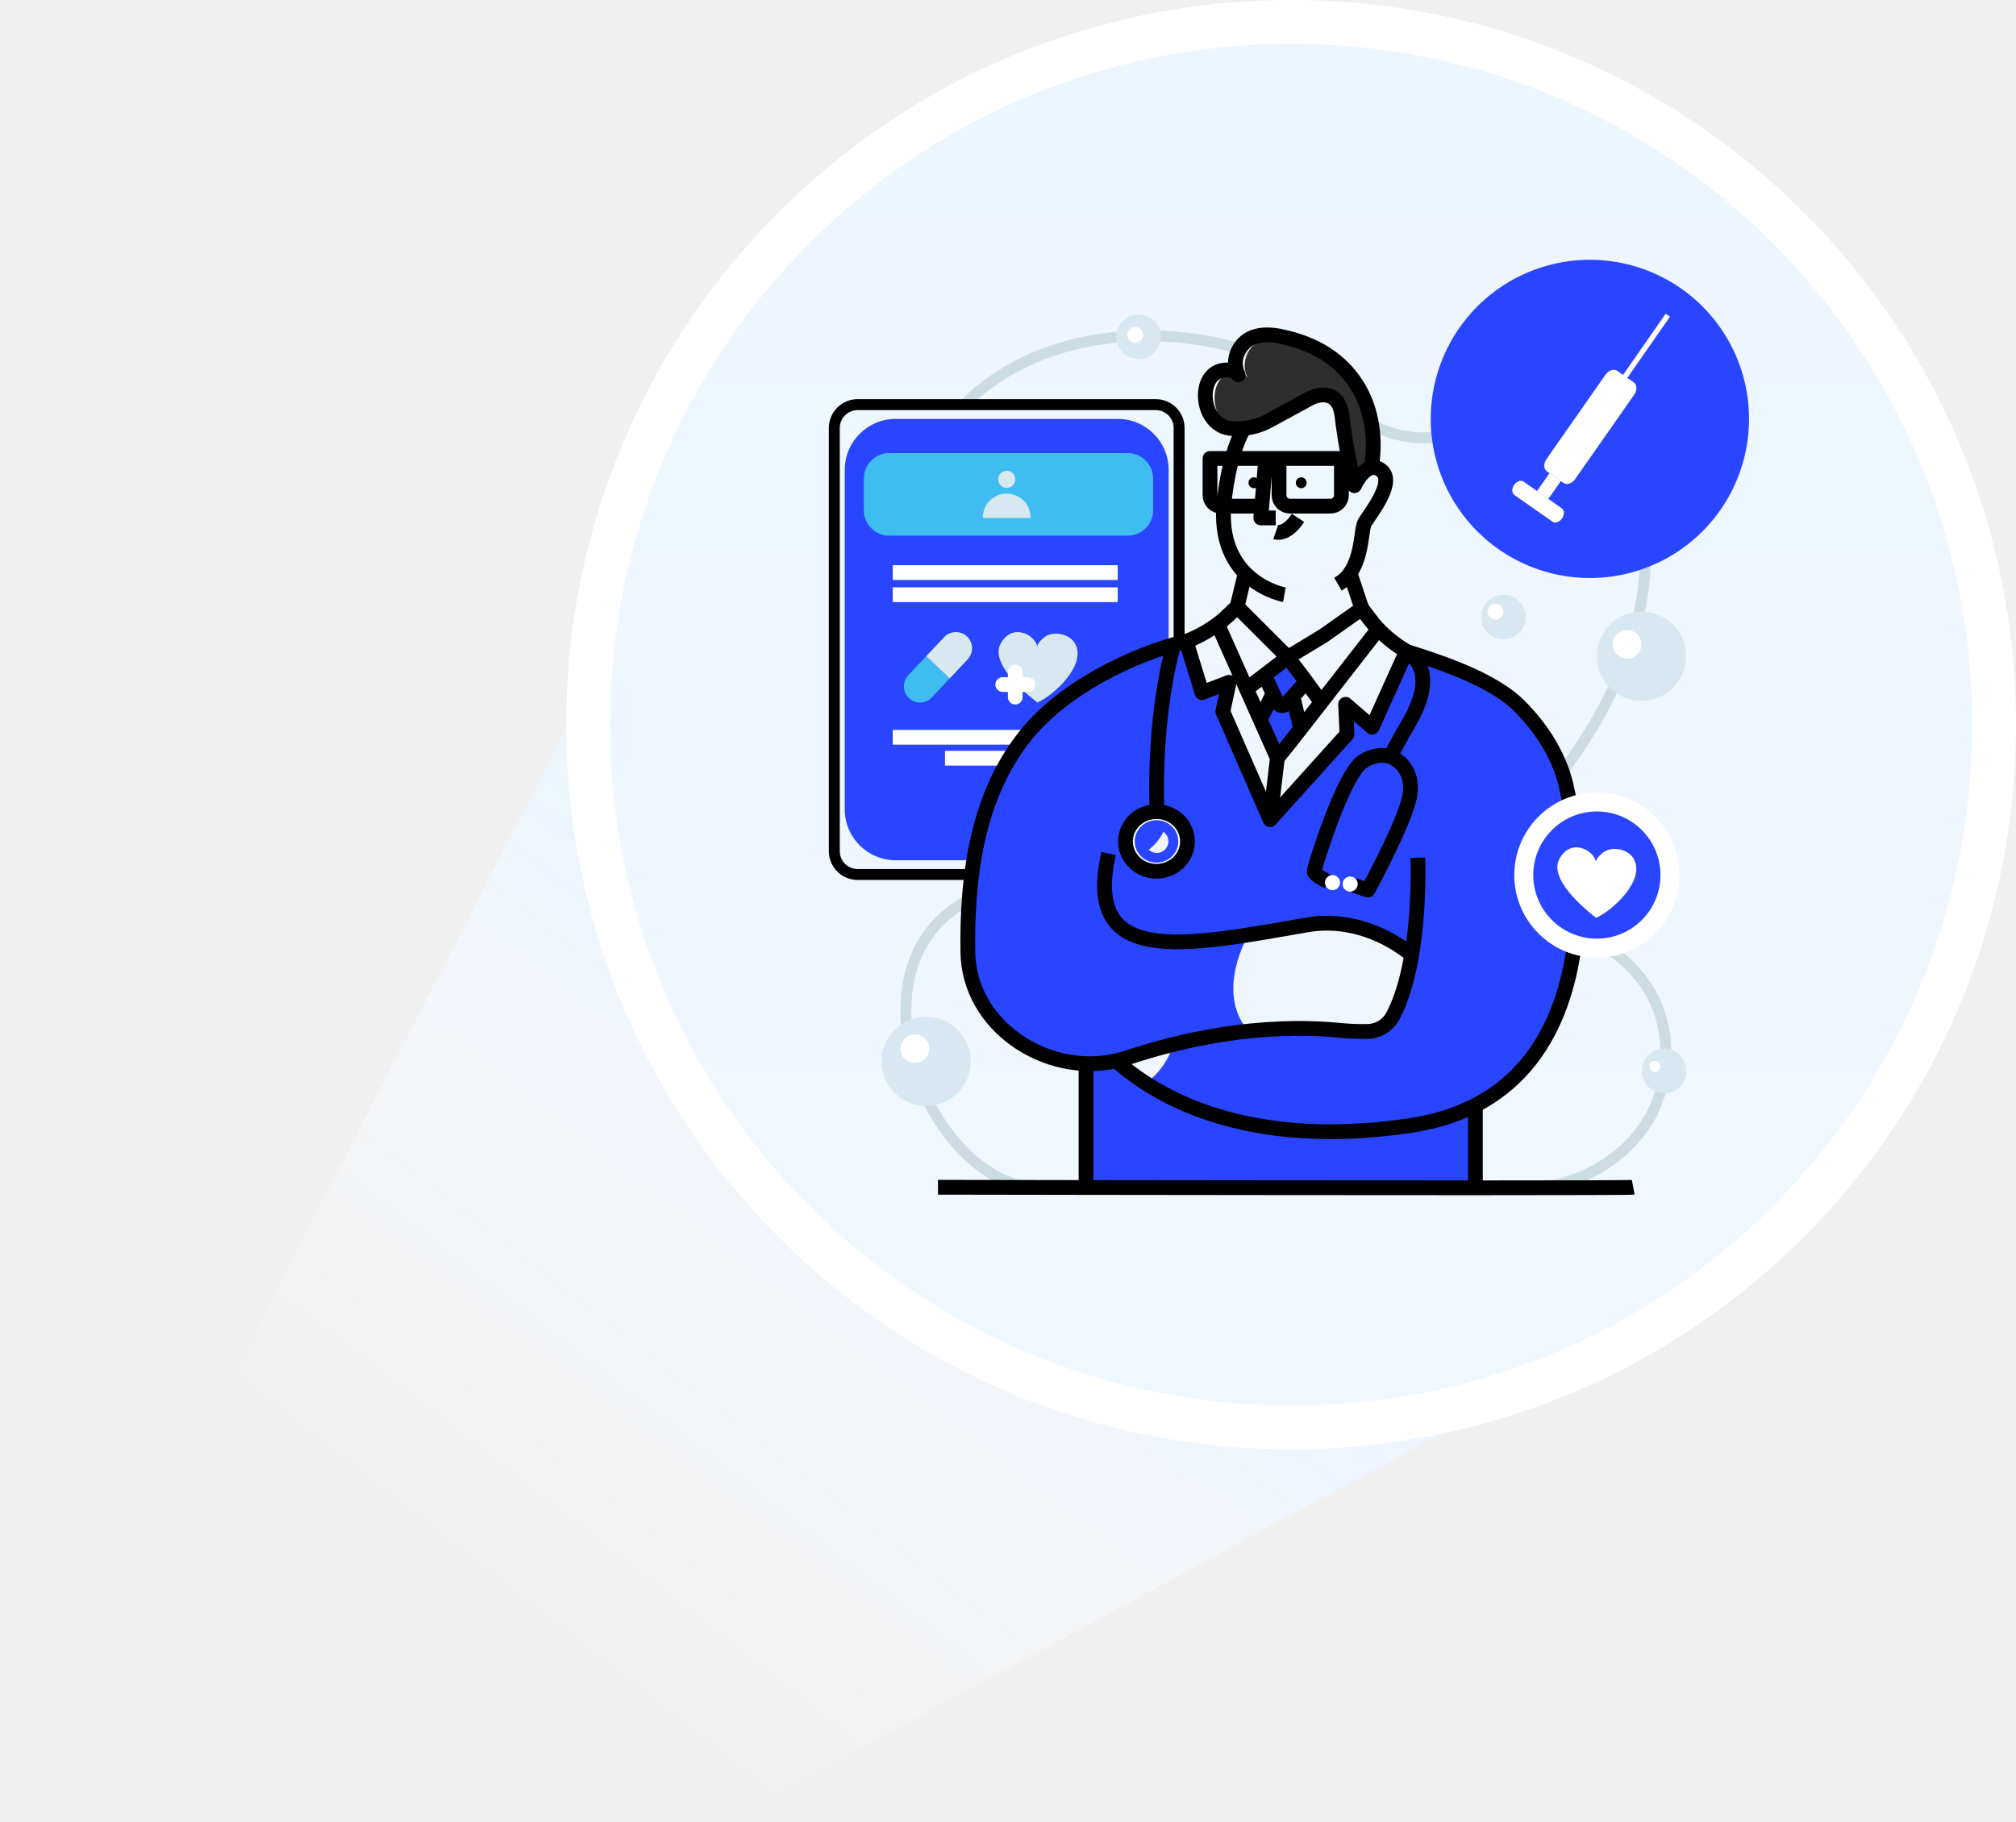
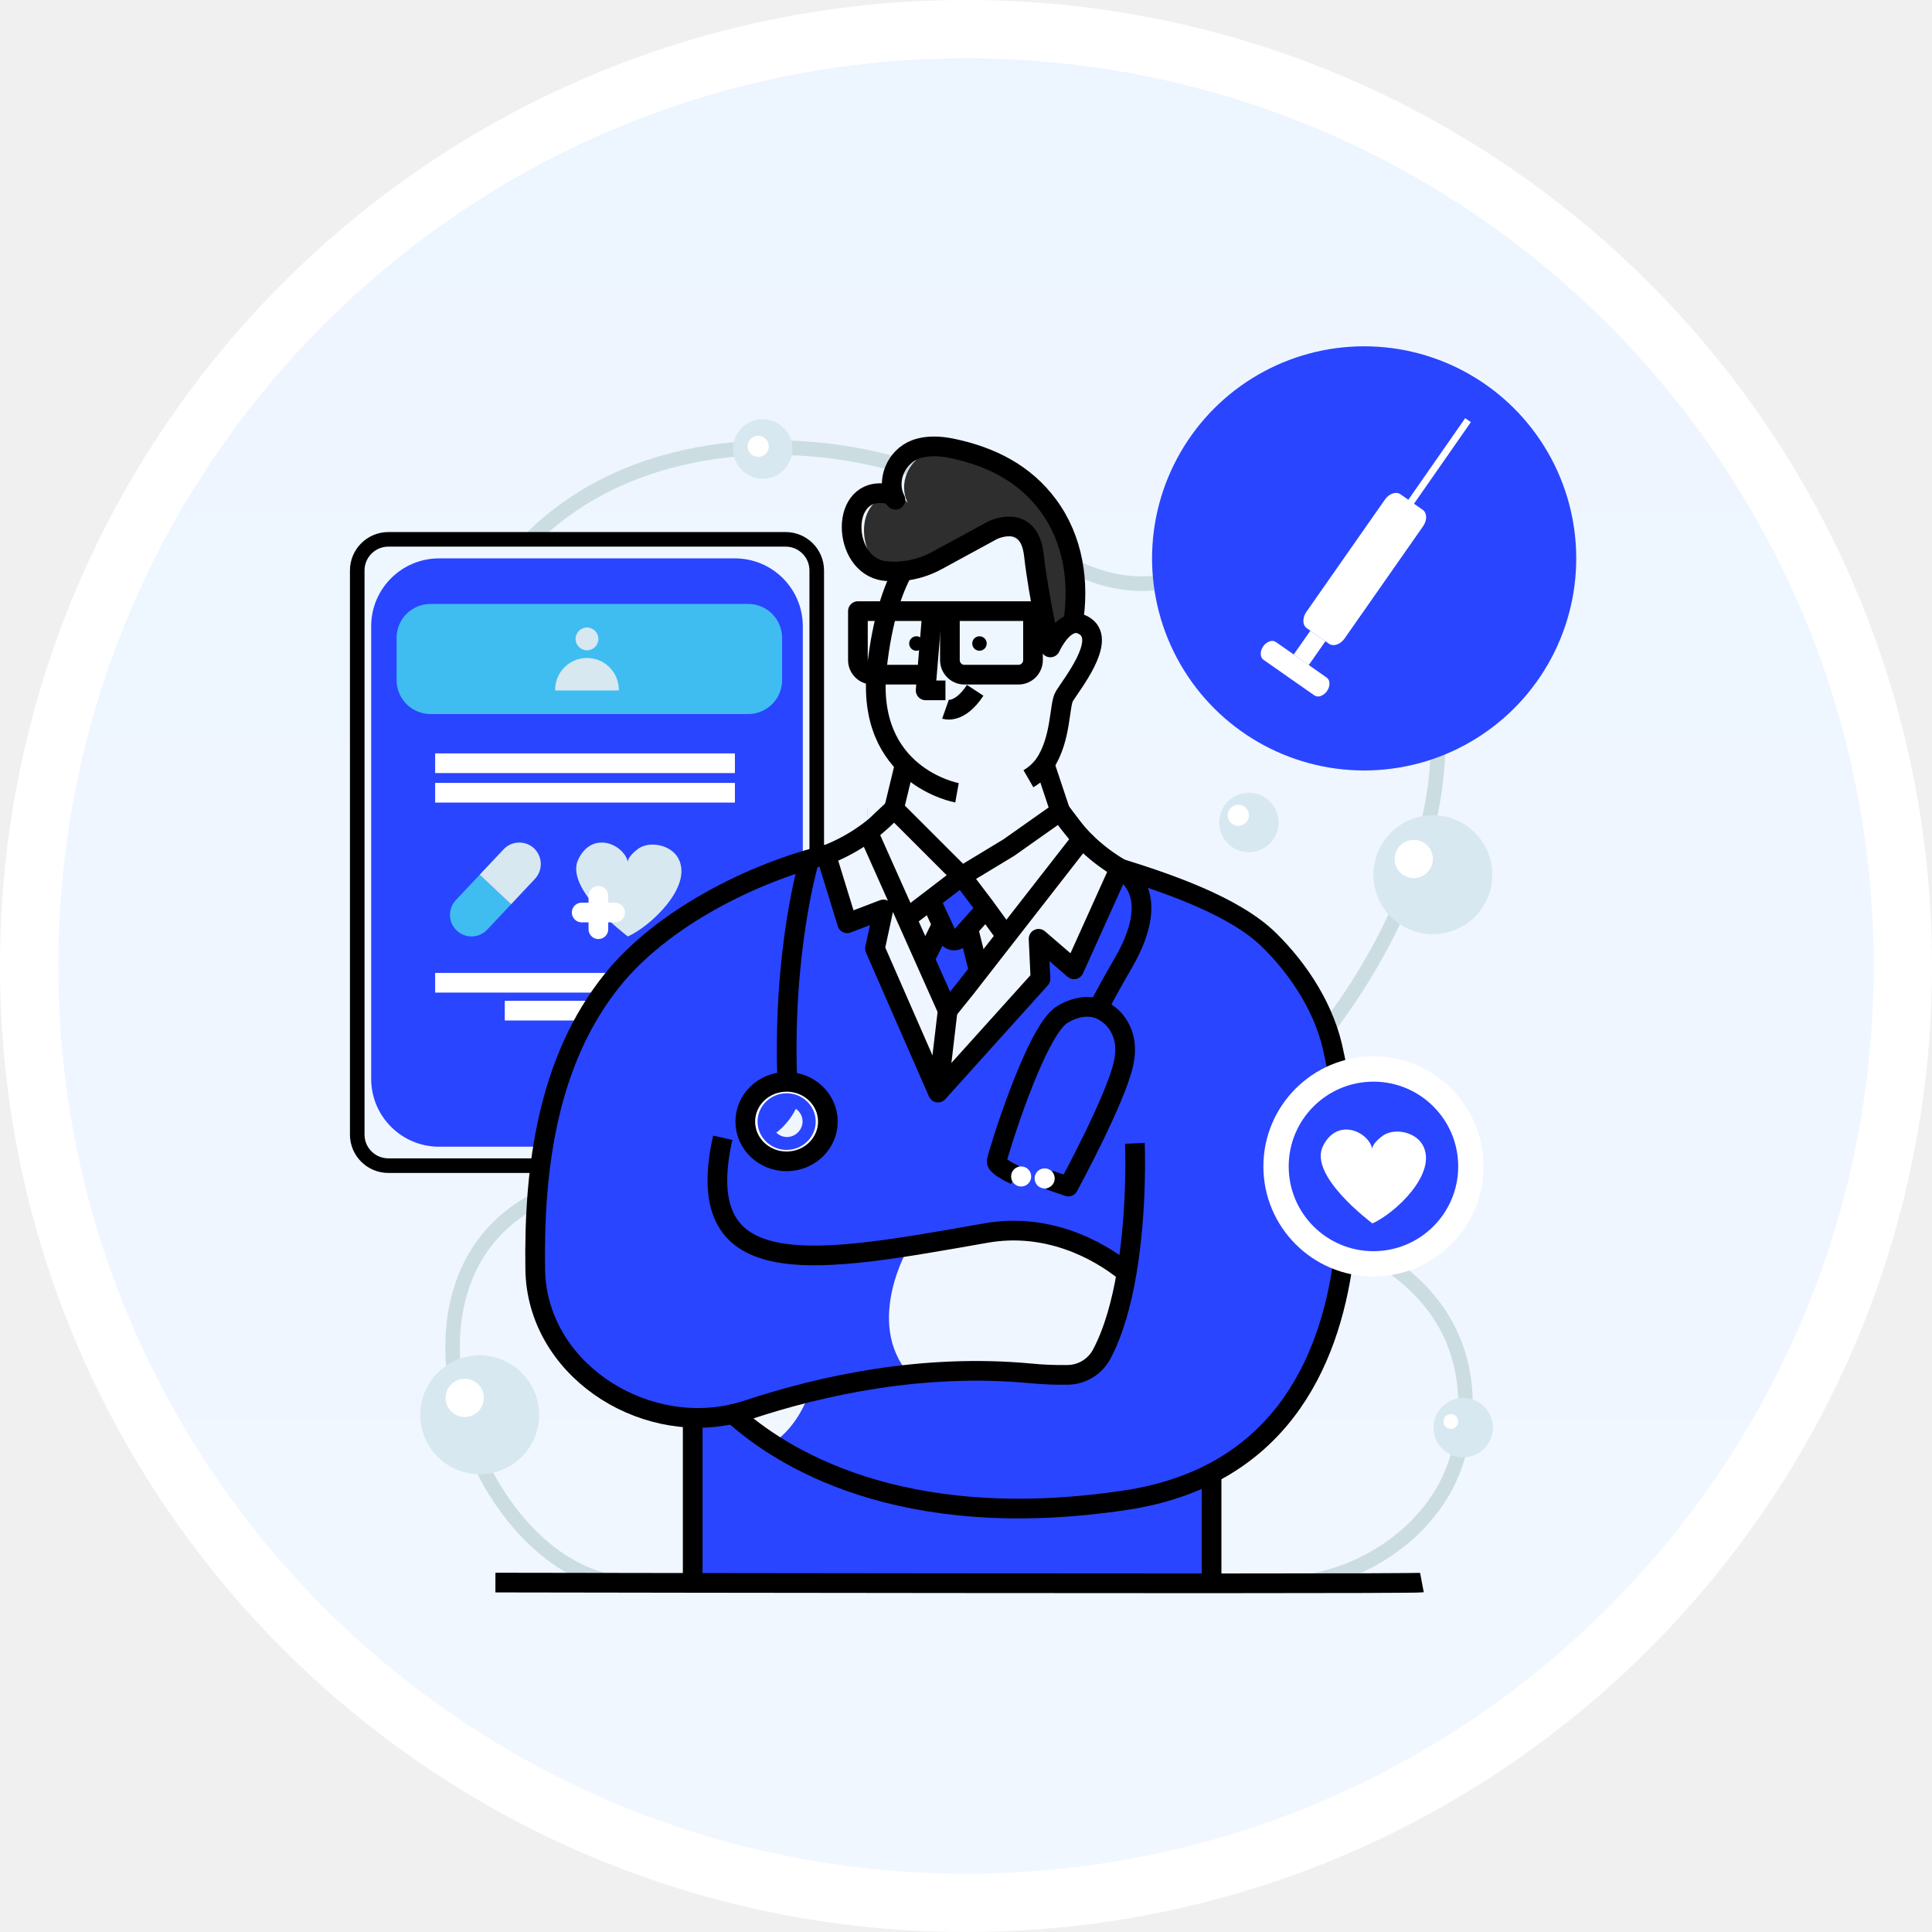
- <svg xmlns="http://www.w3.org/2000/svg" width="737" height="666" viewBox="0 0 737 666" fill="none">
-   <path d="M0.677 666L265.178 154L598.25 485.501L265.177 666L0.677 666Z" fill="url(#paint0_linear_0_1)" />
-   <circle cx="472" cy="265" r="257" fill="url(#paint1_linear_0_1)" stroke="white" stroke-width="16" />
-   <path d="M352.541 147.961C352.665 147.814 352.812 147.678 352.948 147.539C379.534 121.134 422.496 117.739 456.8 128.512C473.571 133.774 486.728 148.561 502.496 155.898C507.743 158.331 513.273 159.934 519.32 160.1C535.141 160.534 549.916 150.074 565.695 151.277C585.839 152.786 597.702 173.156 600.569 191.262C605.299 221.202 591.599 253.688 574.541 277.607C565.178 290.75 554.643 302.881 544.533 315.42C536.691 325.178 531.523 339.939 541.893 350.078C555.661 363.534 559.897 333.756 576.129 340.554C616.54 357.472 611.931 393.741 602.757 409.268C594.383 423.47 578.238 432.998 561.776 434.345C559.162 434.56 556.536 434.56 553.922 434.345" stroke="#CCDDE2" stroke-width="4" />
-   <path d="M425.378 336.963V337.087C425.378 339.86 437.652 350.433 439.501 352.391" stroke="#CCDDE2" stroke-width="4" />
-   <path d="M387.184 434.209C383.461 434.334 379.942 434.319 376.6 434.183C337.92 429.434 308.825 352.391 354.336 329.003" stroke="#CCDDE2" stroke-width="4" />
-   <path d="M431.055 234.544V156.487C431.049 151.779 427.234 147.964 422.526 147.958H313.51C308.81 147.974 305.006 151.786 305 156.487V311.255C305.006 315.961 308.824 319.771 313.529 319.769H422.545C423.602 319.776 424.651 319.575 425.63 319.177" stroke="black" stroke-width="4" stroke-linecap="round" stroke-linejoin="round" />
-   <rect x="308.825" y="153.182" width="118.405" height="161.389" rx="18.62" fill="#2945FF" />
-   <rect x="315.796" y="165.672" width="105.757" height="30.215" rx="9.31" fill="#3FBDF1" />
-   <circle cx="368.026" cy="175.272" r="3.127" fill="#D7E8F0" />
-   <path d="M359.297 189.414C359.231 186.251 360.88 183.301 363.609 181.7C366.337 180.1 369.718 180.1 372.446 181.7C375.174 183.301 376.824 186.251 376.758 189.414H359.297Z" fill="#D7E8F0" />
-   <path d="M326.373 209.376H408.603" stroke="white" stroke-width="5.4" />
-   <path d="M326.373 217.471H408.603" stroke="white" stroke-width="5.4" />
-   <path d="M326.373 269.595H408.603" stroke="white" stroke-width="5.4" />
-   <path d="M345.472 277.249H389.504" stroke="white" stroke-width="5.4" />
-   <path d="M347.211 248.064L340.651 255.035C339.203 256.573 337.045 257.222 334.989 256.738C332.933 256.254 331.292 254.709 330.683 252.687C330.075 250.664 330.592 248.47 332.039 246.932L338.595 239.961L347.211 248.064Z" fill="#3FBDF1" />
-   <path d="M353.763 241.085L347.203 248.064L338.587 239.961L345.151 232.986C347.393 230.616 351.128 230.501 353.51 232.73C355.871 234.975 355.984 238.702 353.763 241.085Z" fill="#D7E8F0" />
-   <path d="M379.259 236.543C378.98 235.193 381.749 232.96 382.654 232.473C386.023 230.708 391.206 232.039 393.05 235.412C397.286 243.145 385.385 254.167 379.24 256.891C378.535 256.325 361.722 243.748 365.66 235.698C369.599 227.649 378.282 231.738 379.259 236.543Z" fill="#D7E8F0" />
-   <path d="M366.573 250.327H375.736" stroke="white" stroke-width="5.4" stroke-linecap="round" stroke-linejoin="round" />
-   <path d="M371.153 254.906V245.744" stroke="white" stroke-width="5.4" stroke-linecap="round" stroke-linejoin="round" />
-   <path fill-rule="evenodd" clip-rule="evenodd" d="M548.109 252.387C548.109 252.387 526.947 240.983 513.3 238.226C513.3 238.226 513.205 240.263 510.934 245.291C508.664 250.319 501.964 265.178 501.964 265.178L491.908 257.539L492.058 268.928L464.469 298.396L447.03 260.221L449.354 249.482L439.418 253.288L434.11 234.352C434.11 234.352 407.946 240.236 385.411 258.369C362.877 276.502 356.422 304.767 354.329 329.003C352.235 353.239 354.751 378.796 386.769 387.43C386.769 387.43 401.813 391.203 414.061 386.156C417.879 384.579 423.424 383.108 429.24 381.817L429.052 381.885C429.052 381.885 426.411 391.048 418.761 396.035C418.761 396.035 432.164 406.22 455.065 410.66C477.966 415.099 526.359 417.755 550.75 396.593C575.141 375.431 576.137 340.542 576.137 340.542C576.137 340.542 584.058 273.183 548.109 252.387ZM422.794 311.919C420.476 311.843 418.651 309.917 418.698 307.599C418.745 305.281 420.647 303.431 422.966 303.449C425.284 303.467 427.158 305.345 427.169 307.664C427.128 310.044 425.174 311.944 422.794 311.919ZM515.661 351.424C515.712 351.154 515.755 350.929 515.789 350.754C516.36 347.896 512.476 346.126 502.529 341.595C501.107 340.947 499.561 340.243 497.886 339.471C484.499 333.3 456.419 341.851 456.419 341.851C456.419 341.851 443.982 362.481 456.336 376.955C462.251 376.427 466.521 376.265 466.521 376.265C477.131 375.164 484.464 376.162 490.291 376.956C495.347 377.644 499.27 378.178 503.217 377.053C511.255 374.762 514.764 356.176 515.661 351.424Z" fill="#2945FF" />
-   <path d="M539.354 407.83V434.349C496.54 434.349 438.614 434.281 396.766 434.228C396.249 420.58 395.434 389.185 398.897 388.962C403.329 388.69 408.018 385.85 413.427 392.308C418.837 398.766 441.481 410.316 473.201 413.032C504.922 415.748 531.67 408.276 537.611 405.043C537.615 405.047 539.354 401.946 539.354 407.83Z" fill="#2945FF" />
-   <path fill-rule="evenodd" clip-rule="evenodd" d="M412.1 307.683C412.1 301.889 416.887 297.192 422.794 297.192V297.189C428.697 297.189 433.488 301.889 433.488 307.683C433.488 313.477 428.701 318.173 422.794 318.173C416.887 318.173 412.1 313.477 412.1 307.683ZM430.772 307.683C430.772 303.398 427.192 299.912 422.794 299.912C418.395 299.912 414.819 303.398 414.819 307.683C414.819 311.968 418.395 315.454 422.794 315.454C427.192 315.454 430.772 311.968 430.772 307.683Z" fill="white" />
-   <path d="M476.804 249.844L469.946 257.551C469.492 257.916 468.907 258.079 468.329 258.002C467.751 257.925 467.23 257.615 466.887 257.143L462.062 246.762L471.455 239.297L476.804 249.844Z" fill="#2945FF" />
-   <path d="M472.455 254.725L475.363 266.408L466.875 277.185L460.538 263.13L465.235 253.609" fill="#2945FF" />
-   <path d="M501.342 171.043C499.833 171.383 498.513 172.552 497.505 173.801C496.569 174.972 495.776 176.251 495.144 177.611C495.144 177.611 491.96 164.031 490.617 152.25C490.169 148.418 488.826 146.366 487.192 145.332C483.824 143.197 479.271 145.479 479.271 145.479L464.144 153.718C461.242 155.317 458.048 156.315 454.752 156.652C453.211 156.83 451.656 156.83 450.116 156.652C441.783 152.533 441.662 136.283 451.787 136.17C452.091 136.454 452.377 136.758 452.643 137.079C452.497 136.779 452.361 136.481 452.236 136.185C452.802 136.202 453.366 136.265 453.922 136.373C454.752 136.535 455.525 137.392 456.042 137.992C453.352 132.771 456.219 126.192 461.519 124.197C464.74 122.986 468.343 123.216 471.704 123.925C472.236 124.031 472.764 124.155 473.296 124.302C481.723 126.845 489.101 131.262 494.552 138.637C501.451 147.965 503.175 159.776 501.342 171.043Z" fill="#2E2E2E" />
-   <path d="M405.268 312.13C396.038 353.247 431.47 346.359 477.513 338.253C493.963 335.359 507.962 342.5 516.072 349.162" stroke="black" stroke-width="5.4" stroke-linejoin="round" />
-   <path d="M434.11 234.348C413.186 239.497 388.501 251.987 374.921 268.939C357.143 291.1 353.42 320.569 353.823 348.155C354.2 375.107 382.443 393.722 408.078 387.898" stroke="black" stroke-width="5.4" stroke-linejoin="round" />
-   <path d="M444.948 224.28H444.963" stroke="black" stroke-width="5.4" stroke-linejoin="round" />
-   <path d="M518.335 313.647C518.335 313.647 519.09 331.485 516.072 349.162C514.703 357.23 512.549 365.265 509.188 371.557C507.351 374.941 503.841 377.079 499.991 377.159C496.545 377.222 493.098 377.084 489.667 376.748C460.101 373.971 432.39 380.063 412.183 386.759C410.825 387.204 409.459 387.581 408.086 387.891C420.832 399.456 453.624 420.837 515.623 411.565C598.988 399.117 572.934 289.033 572.934 289.033C570.671 277.174 563.602 266.163 555.103 257.822C545.476 248.392 526.812 242.156 514.122 238.207" stroke="black" stroke-width="5.4" stroke-linejoin="round" />
-   <path d="M469.531 217.483C469.531 217.483 444.167 212.956 447.566 183.043C449.075 169.734 451.983 161.594 454.733 156.637" stroke="black" stroke-width="5.4" stroke-linejoin="round" />
-   <path d="M493.552 209.614C498.237 202.613 497.521 193.318 498.992 190.979C501.255 187.35 510.308 176.03 504.876 171.952C503.624 171.013 502.428 170.821 501.342 171.04C497.687 171.854 495.144 177.607 495.144 177.607C495.144 177.607 491.964 164.027 490.618 152.243C489.271 140.458 479.267 145.475 479.267 145.475L464.141 153.71C461.24 155.313 458.045 156.312 454.748 156.649C453.023 156.852 451.279 156.838 449.557 156.607C437.864 155.098 437.109 132.959 450.523 135.483C451.353 135.645 452.126 136.501 452.643 137.101C449.95 131.881 452.82 125.302 458.12 123.306C461.342 122.096 464.944 122.326 468.305 123.035C478.799 125.249 488.052 129.825 494.552 138.637C501.455 147.973 503.183 159.783 501.342 171.051" stroke="black" stroke-width="5.4" stroke-linejoin="round" />
-   <path d="M466.362 189.387H460.927L461.281 185.08L462.734 167.641" stroke="black" stroke-width="5.4" stroke-linejoin="round" />
-   <path d="M461.27 185.08H446.34C444.136 185.08 442.349 183.293 442.349 181.089V167.645H467.585V181.089C467.587 183.293 469.375 185.08 471.579 185.08H486.385C488.59 185.08 490.378 183.293 490.38 181.089V167.645H467.585" stroke="black" stroke-width="5.4" stroke-linejoin="round" />
-   <path d="M466.362 194.585C466.362 194.585 470.214 195.943 474.518 189.372" stroke="black" stroke-width="5.4" stroke-linejoin="round" />
-   <path d="M464.314 299.716L492.424 268.52L491.911 257.536L501.632 265.914L514.122 238.222L514.156 238.15C511.102 236.351 508.252 234.225 505.657 231.809C504.463 230.688 503.331 229.516 502.262 228.294C501.001 226.862 499.825 225.358 498.739 223.79L497.86 222.549" stroke="black" stroke-width="5.4" stroke-linejoin="round" />
-   <path d="M482.753 256.457L476.966 248.486L470.795 240.353L483.748 232.515L497.871 222.549L502.251 228.294L503.722 230.229L500.15 234.804L472.255 270.61V270.625L466.977 277.185" stroke="black" stroke-width="5.4" stroke-linejoin="round" />
-   <path d="M455.698 251.923L470.787 240.365L452.251 221.839L445.227 228.463L466.973 277.196L464.314 299.72L447.034 260.221L449.346 249.486L439.41 253.281L433.643 234.544C440.272 231.986 446.266 228.018 451.21 222.915L452.258 221.828" stroke="black" stroke-width="5.4" stroke-linejoin="round" />
-   <path d="M476.966 249.844L470.097 257.551C469.643 257.916 469.059 258.079 468.482 258.002C467.904 257.925 467.384 257.615 467.041 257.143L462.213 246.762" stroke="black" stroke-width="5.4" stroke-linejoin="round" />
-   <path d="M472.617 254.725L475.529 266.408" stroke="black" stroke-width="5.4" stroke-linejoin="round" />
-   <path d="M465.397 253.609L460.7 263.13" stroke="black" stroke-width="5.4" stroke-linejoin="round" />
-   <path d="M497.86 222.549L493.552 209.599C492.38 211.242 490.868 212.615 489.12 213.624" stroke="black" stroke-width="5.4" stroke-linejoin="round" />
-   <path d="M455.219 209.599L452.258 221.828" stroke="black" stroke-width="5.4" stroke-linejoin="round" />
-   <circle cx="475.695" cy="176.532" r="1.984" fill="black" />
-   <circle cx="458.392" cy="176.532" r="1.984" fill="black" />
-   <path d="M513.79 238.343C513.79 238.343 527.136 243.465 515.148 264.178C511.376 270.674 509.331 274.522 508.286 276.725" stroke="black" stroke-width="5.4" stroke-linejoin="round" />
-   <path d="M485.472 322.33C485.472 322.33 480.255 319.995 480.414 318.558C480.572 317.121 491.066 282.798 498.354 278.354C505.642 273.911 510.312 277.743 510.312 277.743C510.312 277.743 517.389 281.576 515.257 291.583C513.126 301.591 500.074 325.495 500.074 325.495L494.956 323.745" stroke="black" stroke-width="5.4" stroke-linejoin="round" />
-   <path d="M429.056 235.785C429.056 235.785 421.474 260.682 423.02 297.758" stroke="black" stroke-width="5.4" stroke-linejoin="round" />
-   <ellipse cx="422.784" cy="307.686" rx="11.328" ry="10.905" transform="rotate(-0.28 422.784 307.686)" stroke="black" stroke-width="5.4" stroke-linejoin="round" />
-   <path d="M539.369 434.349V404.16V403.387" stroke="black" stroke-width="5.4" stroke-linejoin="round" />
-   <path d="M397.026 434.239V388.939V388.924" stroke="black" stroke-width="5.4" stroke-linejoin="round" />
-   <path d="M342.907 434.145C342.907 434.145 365.291 434.187 396.77 434.228C438.641 434.281 496.555 434.349 539.358 434.349C572.357 434.349 596.359 434.281 597.072 434.145" stroke="black" stroke-width="5.4" stroke-linejoin="round" />
-   <circle cx="487.128" cy="322.738" r="2.757" fill="white" />
-   <circle cx="493.582" cy="323.273" r="2.757" fill="white" />
-   <circle cx="581.391" cy="153.182" r="45.5" fill="#3FBDF1" />
-   <path d="M581.225 95C560.44 95.001 541.233 106.09 530.84 124.091C520.444 142.09 520.444 164.27 530.84 182.269C541.233 200.27 560.44 211.36 581.225 211.36C602.011 211.36 621.217 200.27 631.61 182.269C642.003 164.269 642.003 142.091 631.61 124.091C621.217 106.09 602.011 95.001 581.225 95Z" fill="#2945FF" />
-   <path d="M594.726 138.437L593.172 137.343L608.943 114.713L610.497 115.807L594.726 138.437Z" fill="white" />
-   <path d="M561.895 179.558L566.472 173.014L570.604 175.904L566.027 182.448L561.895 179.558Z" fill="white" />
-   <path d="M597.397 144.359L575.857 175.151C574.726 176.792 572.806 177.445 571.599 176.604L565.48 172.33C564.277 171.488 564.239 169.478 565.386 167.833L586.925 137.041C588.057 135.4 589.977 134.744 591.184 135.589L597.302 139.866C598.506 140.704 598.543 142.714 597.397 144.359Z" fill="white" />
-   <path d="M571.04 189.568C570.623 190.187 570.023 190.66 569.324 190.923C568.747 191.166 568.087 191.106 567.562 190.764L553.605 180.991C552.625 180.304 552.602 178.644 553.534 177.313C553.953 176.691 554.555 176.214 555.258 175.951C555.835 175.721 556.489 175.784 557.012 176.121L570.969 185.894C571.931 186.577 571.961 188.229 571.04 189.568Z" fill="white" />
-   <circle cx="600.079" cy="239.961" r="16.307" fill="#D7E8F0" />
-   <circle cx="594.831" cy="235.646" r="5.247" fill="white" />
-   <circle cx="338.595" cy="388.113" r="16.307" fill="#D7E8F0" />
-   <circle cx="549.603" cy="225.623" r="8.152" fill="#D7E8F0" />
-   <circle cx="334.483" cy="383.481" r="5.247" fill="white" />
-   <circle cx="608.392" cy="391.636" r="8.152" fill="#D7E8F0" />
-   <circle cx="546.699" cy="223.658" r="2.905" fill="white" />
-   <circle cx="605.001" cy="389.95" r="2.026" fill="white" />
-   <circle cx="416.238" cy="123.163" r="8.152" fill="#D7E8F0" />
-   <circle cx="415" cy="122.439" r="2.905" fill="white" />
-   <circle cx="583.775" cy="319.98" r="30.192" fill="white" />
-   <circle cx="583.775" cy="319.98" r="23.252" fill="#2945FF" />
-   <path d="M583.489 315.273C583.213 313.922 585.978 311.689 586.902 311.202C590.275 309.437 595.454 310.769 597.302 314.141C601.535 321.874 589.633 332.9 583.492 335.62C582.783 335.054 565.971 322.477 569.912 314.428C573.854 306.378 582.515 310.471 583.489 315.273Z" fill="white" />
+ <svg xmlns="http://www.w3.org/2000/svg" width="530" height="530" viewBox="0 0 530 530" fill="none">
+   <path d="M265 522C406.937 522 522 406.937 522 265C522 123.063 406.937 8 265 8C123.063 8 8 123.063 8 265C8 406.937 123.063 522 265 522Z" fill="url(#paint0_linear_0_1)" stroke="white" stroke-width="16" />
+   <path d="M145.541 147.961C145.665 147.814 145.812 147.678 145.948 147.539C172.534 121.134 215.496 117.739 249.8 128.512C266.571 133.774 279.728 148.561 295.496 155.898C300.743 158.331 306.273 159.934 312.32 160.1C328.141 160.534 342.916 150.074 358.695 151.277C378.839 152.786 390.702 173.156 393.569 191.262C398.299 221.202 384.599 253.688 367.541 277.607C358.178 290.75 347.643 302.881 337.533 315.42C329.691 325.178 324.523 339.939 334.893 350.078C348.661 363.534 352.897 333.756 369.129 340.554C409.54 357.472 404.931 393.741 395.757 409.268C387.383 423.47 371.238 432.998 354.776 434.345C352.162 434.56 349.536 434.56 346.922 434.345" stroke="#CCDDE2" stroke-width="4" />
+   <path d="M218.378 336.963V337.087C218.378 339.86 230.652 350.433 232.501 352.391" stroke="#CCDDE2" stroke-width="4" />
+   <path d="M180.184 434.209C176.461 434.334 172.942 434.319 169.6 434.183C130.92 429.434 101.825 352.391 147.336 329.003" stroke="#CCDDE2" stroke-width="4" />
+   <path d="M224.055 234.544V156.487C224.049 151.779 220.234 147.964 215.526 147.958H106.51C101.81 147.974 98.006 151.786 98 156.487V311.255C98.006 315.961 101.824 319.771 106.529 319.769H215.545C216.602 319.776 217.651 319.575 218.63 319.177" stroke="black" stroke-width="4" stroke-linecap="round" stroke-linejoin="round" />
+   <rect x="101.825" y="153.182" width="118.405" height="161.389" rx="18.62" fill="#2945FF" />
+   <rect x="108.796" y="165.672" width="105.757" height="30.215" rx="9.31" fill="#3FBDF1" />
+   <circle cx="161.026" cy="175.272" r="3.127" fill="#D7E8F0" />
+   <path d="M152.297 189.414C152.231 186.251 153.88 183.301 156.609 181.7C159.337 180.1 162.718 180.1 165.446 181.7C168.174 183.301 169.824 186.251 169.758 189.414H152.297Z" fill="#D7E8F0" />
+   <path d="M119.373 209.376H201.603" stroke="white" stroke-width="5.4" />
+   <path d="M119.373 217.471H201.603" stroke="white" stroke-width="5.4" />
+   <path d="M119.373 269.595H201.603" stroke="white" stroke-width="5.4" />
+   <path d="M138.472 277.249H182.504" stroke="white" stroke-width="5.4" />
+   <path d="M140.211 248.064L133.651 255.035C132.203 256.573 130.045 257.222 127.989 256.738C125.933 256.254 124.292 254.709 123.683 252.687C123.075 250.664 123.592 248.47 125.039 246.932L131.595 239.961L140.211 248.064Z" fill="#3FBDF1" />
+   <path d="M146.763 241.085L140.203 248.064L131.587 239.961L138.151 232.986C140.393 230.616 144.128 230.501 146.51 232.73C148.871 234.975 148.984 238.702 146.763 241.085V241.085Z" fill="#D7E8F0" />
+   <path d="M172.259 236.543C171.98 235.193 174.749 232.96 175.654 232.473C179.023 230.708 184.206 232.039 186.05 235.412C190.286 243.145 178.385 254.167 172.24 256.891C171.535 256.325 154.722 243.748 158.66 235.698C162.599 227.649 171.282 231.738 172.259 236.543V236.543Z" fill="#D7E8F0" />
+   <path d="M159.573 250.327H168.736" stroke="white" stroke-width="5.4" stroke-linecap="round" stroke-linejoin="round" />
+   <path d="M164.153 254.906V245.744" stroke="white" stroke-width="5.4" stroke-linecap="round" stroke-linejoin="round" />
+   <path fill-rule="evenodd" clip-rule="evenodd" d="M341.109 252.387C341.109 252.387 319.947 240.983 306.3 238.226C306.3 238.226 306.205 240.263 303.934 245.291C301.664 250.319 294.964 265.178 294.964 265.178L284.908 257.539L285.058 268.928L257.469 298.396L240.03 260.221L242.354 249.482L232.418 253.288L227.11 234.352C227.11 234.352 200.946 240.236 178.411 258.369C155.877 276.502 149.422 304.767 147.329 329.003C145.235 353.239 147.751 378.796 179.769 387.43C179.769 387.43 194.813 391.203 207.061 386.156C210.879 384.579 216.424 383.108 222.24 381.817L222.052 381.885C222.052 381.885 219.411 391.048 211.761 396.035C211.761 396.035 225.164 406.22 248.065 410.66C270.966 415.099 319.359 417.755 343.75 396.593C368.141 375.431 369.137 340.542 369.137 340.542C369.137 340.542 377.058 273.183 341.109 252.387ZM215.794 311.919C213.476 311.843 211.651 309.917 211.698 307.599C211.745 305.281 213.647 303.431 215.966 303.449C218.284 303.467 220.158 305.345 220.169 307.664C220.128 310.044 218.174 311.944 215.794 311.919ZM308.661 351.424C308.712 351.154 308.755 350.929 308.789 350.754C309.36 347.896 305.476 346.126 295.529 341.595C294.107 340.947 292.561 340.243 290.886 339.471C277.499 333.3 249.419 341.851 249.419 341.851C249.419 341.851 236.982 362.481 249.336 376.955C255.251 376.427 259.521 376.265 259.521 376.265C270.131 375.164 277.464 376.162 283.291 376.956C288.347 377.644 292.27 378.178 296.217 377.053C304.255 374.762 307.764 356.176 308.661 351.424Z" fill="#2945FF" />
+   <path d="M332.354 407.83V434.349C289.54 434.349 231.614 434.281 189.766 434.228C189.249 420.58 188.434 389.185 191.897 388.962C196.329 388.69 201.018 385.85 206.427 392.308C211.837 398.766 234.481 410.316 266.201 413.032C297.922 415.748 324.67 408.276 330.611 405.043C330.615 405.047 332.354 401.946 332.354 407.83Z" fill="#2945FF" />
+   <path fill-rule="evenodd" clip-rule="evenodd" d="M205.1 307.683C205.1 301.889 209.887 297.192 215.794 297.192V297.189C221.697 297.189 226.488 301.889 226.488 307.683C226.488 313.477 221.701 318.173 215.794 318.173C209.887 318.173 205.1 313.477 205.1 307.683ZM223.772 307.683C223.772 303.398 220.192 299.912 215.794 299.912C211.395 299.912 207.819 303.398 207.819 307.683C207.819 311.968 211.395 315.454 215.794 315.454C220.192 315.454 223.772 311.968 223.772 307.683Z" fill="white" />
+   <path d="M269.804 249.844L262.946 257.551C262.492 257.916 261.907 258.079 261.329 258.002C260.751 257.925 260.23 257.615 259.887 257.143L255.062 246.762L264.455 239.297L269.804 249.844Z" fill="#2945FF" />
+   <path d="M265.455 254.725L268.363 266.408L259.875 277.185L253.538 263.13L258.235 253.609" fill="#2945FF" />
+   <path d="M294.342 171.043C292.833 171.383 291.513 172.552 290.505 173.801C289.569 174.972 288.776 176.251 288.144 177.611C288.144 177.611 284.96 164.031 283.617 152.25C283.169 148.418 281.826 146.366 280.192 145.332C276.824 143.197 272.271 145.479 272.271 145.479L257.144 153.718C254.242 155.317 251.048 156.315 247.752 156.652C246.211 156.83 244.656 156.83 243.116 156.652C234.783 152.533 234.662 136.283 244.787 136.17C245.091 136.454 245.377 136.758 245.643 137.079C245.497 136.779 245.361 136.481 245.236 136.185C245.802 136.202 246.366 136.265 246.922 136.373C247.752 136.535 248.525 137.392 249.042 137.992C246.352 132.771 249.219 126.192 254.519 124.197C257.74 122.986 261.343 123.216 264.704 123.925C265.236 124.031 265.764 124.155 266.296 124.302C274.723 126.845 282.101 131.262 287.552 138.637C294.451 147.965 296.175 159.776 294.342 171.043V171.043Z" fill="#2E2E2E" />
+   <path d="M198.268 312.13C189.038 353.247 224.47 346.359 270.513 338.253C286.963 335.359 300.962 342.5 309.072 349.162" stroke="black" stroke-width="5.4" stroke-linejoin="round" />
+   <path d="M227.11 234.348C206.186 239.497 181.501 251.987 167.921 268.939C150.143 291.1 146.42 320.569 146.823 348.155C147.2 375.107 175.443 393.722 201.078 387.898" stroke="black" stroke-width="5.4" stroke-linejoin="round" />
+   <path d="M237.948 224.28H237.963" stroke="black" stroke-width="5.4" stroke-linejoin="round" />
+   <path d="M311.335 313.647C311.335 313.647 312.09 331.485 309.072 349.162C307.703 357.23 305.549 365.265 302.188 371.557C300.351 374.941 296.841 377.079 292.991 377.159C289.545 377.222 286.098 377.084 282.667 376.748C253.101 373.971 225.39 380.063 205.183 386.759C203.825 387.204 202.459 387.581 201.086 387.891C213.832 399.456 246.624 420.837 308.623 411.565C391.988 399.117 365.934 289.033 365.934 289.033C363.671 277.174 356.602 266.163 348.103 257.822C338.476 248.392 319.812 242.156 307.122 238.207" stroke="black" stroke-width="5.4" stroke-linejoin="round" />
+   <path d="M262.531 217.483C262.531 217.483 237.167 212.956 240.566 183.043C242.075 169.734 244.983 161.594 247.733 156.637" stroke="black" stroke-width="5.4" stroke-linejoin="round" />
+   <path d="M286.552 209.614C291.237 202.613 290.521 193.318 291.992 190.979C294.255 187.35 303.308 176.03 297.876 171.952C296.624 171.013 295.428 170.821 294.342 171.04C290.687 171.854 288.144 177.607 288.144 177.607C288.144 177.607 284.964 164.027 283.618 152.243C282.271 140.458 272.267 145.475 272.267 145.475L257.141 153.71C254.24 155.313 251.045 156.312 247.748 156.649C246.023 156.852 244.279 156.838 242.557 156.607C230.864 155.098 230.109 132.959 243.523 135.483C244.353 135.645 245.126 136.501 245.643 137.101C242.95 131.881 245.82 125.302 251.12 123.306C254.342 122.096 257.944 122.326 261.305 123.035C271.799 125.249 281.052 129.825 287.552 138.637C294.455 147.973 296.183 159.783 294.342 171.051" stroke="black" stroke-width="5.4" stroke-linejoin="round" />
+   <path d="M259.362 189.387H253.927L254.281 185.08L255.734 167.641" stroke="black" stroke-width="5.4" stroke-linejoin="round" />
+   <path d="M254.27 185.08H239.34C237.136 185.08 235.349 183.293 235.349 181.089V167.645H260.585V181.089C260.587 183.293 262.375 185.08 264.579 185.08H279.385C281.59 185.08 283.378 183.293 283.38 181.089V167.645H260.585" stroke="black" stroke-width="5.4" stroke-linejoin="round" />
+   <path d="M259.362 194.585C259.362 194.585 263.214 195.943 267.518 189.372" stroke="black" stroke-width="5.4" stroke-linejoin="round" />
+   <path d="M257.314 299.716L285.424 268.52L284.911 257.536L294.632 265.914L307.122 238.222L307.156 238.15C304.102 236.351 301.252 234.225 298.657 231.809C297.463 230.688 296.331 229.516 295.262 228.294C294.001 226.862 292.825 225.358 291.739 223.79L290.86 222.549" stroke="black" stroke-width="5.4" stroke-linejoin="round" />
+   <path d="M275.753 256.457L269.966 248.486L263.795 240.353L276.748 232.515L290.871 222.549L295.251 228.294L296.722 230.229L293.15 234.804L265.255 270.61V270.625L259.977 277.185" stroke="black" stroke-width="5.4" stroke-linejoin="round" />
+   <path d="M248.698 251.923L263.787 240.365L245.251 221.839L238.227 228.463L259.973 277.196L257.314 299.72L240.034 260.221L242.346 249.486L232.41 253.281L226.643 234.544C233.272 231.986 239.266 228.018 244.21 222.915L245.258 221.828" stroke="black" stroke-width="5.4" stroke-linejoin="round" />
+   <path d="M269.966 249.844L263.097 257.551C262.643 257.916 262.059 258.079 261.482 258.002C260.904 257.925 260.384 257.615 260.041 257.143L255.213 246.762" stroke="black" stroke-width="5.4" stroke-linejoin="round" />
+   <path d="M265.617 254.725L268.529 266.408" stroke="black" stroke-width="5.4" stroke-linejoin="round" />
+   <path d="M258.397 253.609L253.7 263.13" stroke="black" stroke-width="5.4" stroke-linejoin="round" />
+   <path d="M290.86 222.549L286.552 209.599C285.38 211.242 283.868 212.615 282.12 213.624" stroke="black" stroke-width="5.4" stroke-linejoin="round" />
+   <path d="M248.219 209.599L245.258 221.828" stroke="black" stroke-width="5.4" stroke-linejoin="round" />
+   <circle cx="268.695" cy="176.532" r="1.984" fill="black" />
+   <circle cx="251.392" cy="176.532" r="1.984" fill="black" />
+   <path d="M306.79 238.343C306.79 238.343 320.136 243.465 308.148 264.178C304.376 270.674 302.331 274.522 301.286 276.725" stroke="black" stroke-width="5.4" stroke-linejoin="round" />
+   <path d="M278.472 322.33C278.472 322.33 273.255 319.995 273.414 318.558C273.572 317.121 284.066 282.798 291.354 278.354C298.642 273.911 303.312 277.743 303.312 277.743C303.312 277.743 310.389 281.576 308.257 291.583C306.126 301.591 293.074 325.495 293.074 325.495L287.956 323.745" stroke="black" stroke-width="5.4" stroke-linejoin="round" />
+   <path d="M222.056 235.785C222.056 235.785 214.474 260.682 216.02 297.758" stroke="black" stroke-width="5.4" stroke-linejoin="round" />
+   <ellipse cx="215.784" cy="307.686" rx="11.328" ry="10.905" transform="rotate(-0.28 215.784 307.686)" stroke="black" stroke-width="5.4" stroke-linejoin="round" />
+   <path d="M332.369 434.349V404.16V403.387" stroke="black" stroke-width="5.4" stroke-linejoin="round" />
+   <path d="M190.026 434.239V388.939V388.924" stroke="black" stroke-width="5.4" stroke-linejoin="round" />
+   <path d="M135.907 434.145C135.907 434.145 158.291 434.187 189.77 434.228C231.641 434.281 289.555 434.349 332.358 434.349C365.357 434.349 389.359 434.281 390.072 434.145" stroke="black" stroke-width="5.4" stroke-linejoin="round" />
+   <circle cx="280.128" cy="322.738" r="2.757" fill="white" />
+   <circle cx="286.582" cy="323.273" r="2.757" fill="white" />
+   <circle cx="374.391" cy="153.182" r="45.5" fill="#3FBDF1" />
+   <path d="M374.225 95C353.44 95.001 334.233 106.09 323.84 124.091C313.444 142.09 313.444 164.27 323.84 182.269C334.233 200.27 353.44 211.36 374.225 211.36C395.011 211.36 414.217 200.27 424.61 182.269C435.003 164.269 435.003 142.091 424.61 124.091C414.217 106.09 395.011 95.001 374.225 95Z" fill="#2945FF" />
+   <path d="M387.726 138.437L386.172 137.343L401.943 114.713L403.497 115.807L387.726 138.437Z" fill="white" />
+   <path d="M354.895 179.558L359.472 173.014L363.604 175.904L359.027 182.448L354.895 179.558Z" fill="white" />
+   <path d="M390.397 144.359L368.857 175.151C367.726 176.792 365.806 177.445 364.599 176.604L358.48 172.33C357.277 171.488 357.239 169.478 358.386 167.833L379.925 137.041C381.057 135.4 382.977 134.744 384.184 135.589L390.302 139.866C391.506 140.704 391.543 142.714 390.397 144.359V144.359Z" fill="white" />
+   <path d="M364.04 189.568C363.623 190.187 363.023 190.66 362.324 190.923C361.747 191.166 361.087 191.106 360.562 190.764L346.605 180.991C345.625 180.304 345.602 178.644 346.534 177.313C346.953 176.691 347.555 176.214 348.258 175.951C348.835 175.721 349.489 175.784 350.012 176.121L363.969 185.894C364.931 186.577 364.961 188.229 364.04 189.568V189.568Z" fill="white" />
+   <circle cx="393.079" cy="239.961" r="16.307" fill="#D7E8F0" />
+   <circle cx="387.831" cy="235.646" r="5.247" fill="white" />
+   <circle cx="131.595" cy="388.113" r="16.307" fill="#D7E8F0" />
+   <circle cx="342.603" cy="225.623" r="8.152" fill="#D7E8F0" />
+   <circle cx="127.483" cy="383.481" r="5.247" fill="white" />
+   <circle cx="401.392" cy="391.636" r="8.152" fill="#D7E8F0" />
+   <circle cx="339.699" cy="223.658" r="2.905" fill="white" />
+   <circle cx="398.001" cy="389.95" r="2.026" fill="white" />
+   <circle cx="209.238" cy="123.163" r="8.152" fill="#D7E8F0" />
+   <circle cx="208" cy="122.439" r="2.905" fill="white" />
+   <circle cx="376.775" cy="319.98" r="30.192" fill="white" />
+   <circle cx="376.775" cy="319.98" r="23.252" fill="#2945FF" />
+   <path d="M376.489 315.273C376.213 313.922 378.978 311.689 379.902 311.202C383.275 309.437 388.454 310.769 390.302 314.141C394.535 321.874 382.633 332.9 376.492 335.62C375.783 335.054 358.971 322.477 362.912 314.428C366.854 306.378 375.515 310.471 376.489 315.273V315.273Z" fill="white" />
  <defs>
-     <linearGradient id="paint0_linear_0_1" x1="609.178" y1="220.5" x2="270.751" y2="656.501" gradientUnits="userSpaceOnUse">
-       <stop offset="0.545" stop-color="#EDF5FF" />
-       <stop offset="1" stop-color="white" stop-opacity="0" />
-     </linearGradient>
-     <linearGradient id="paint1_linear_0_1" x1="472" y1="16" x2="472" y2="514" gradientUnits="userSpaceOnUse">
+     <linearGradient id="paint0_linear_0_1" x1="265" y1="16" x2="265" y2="514" gradientUnits="userSpaceOnUse">
      <stop stop-color="#EDF5FF" />
      <stop offset="1" stop-color="#F1F7FF" />
    </linearGradient>
  </defs>
</svg>
